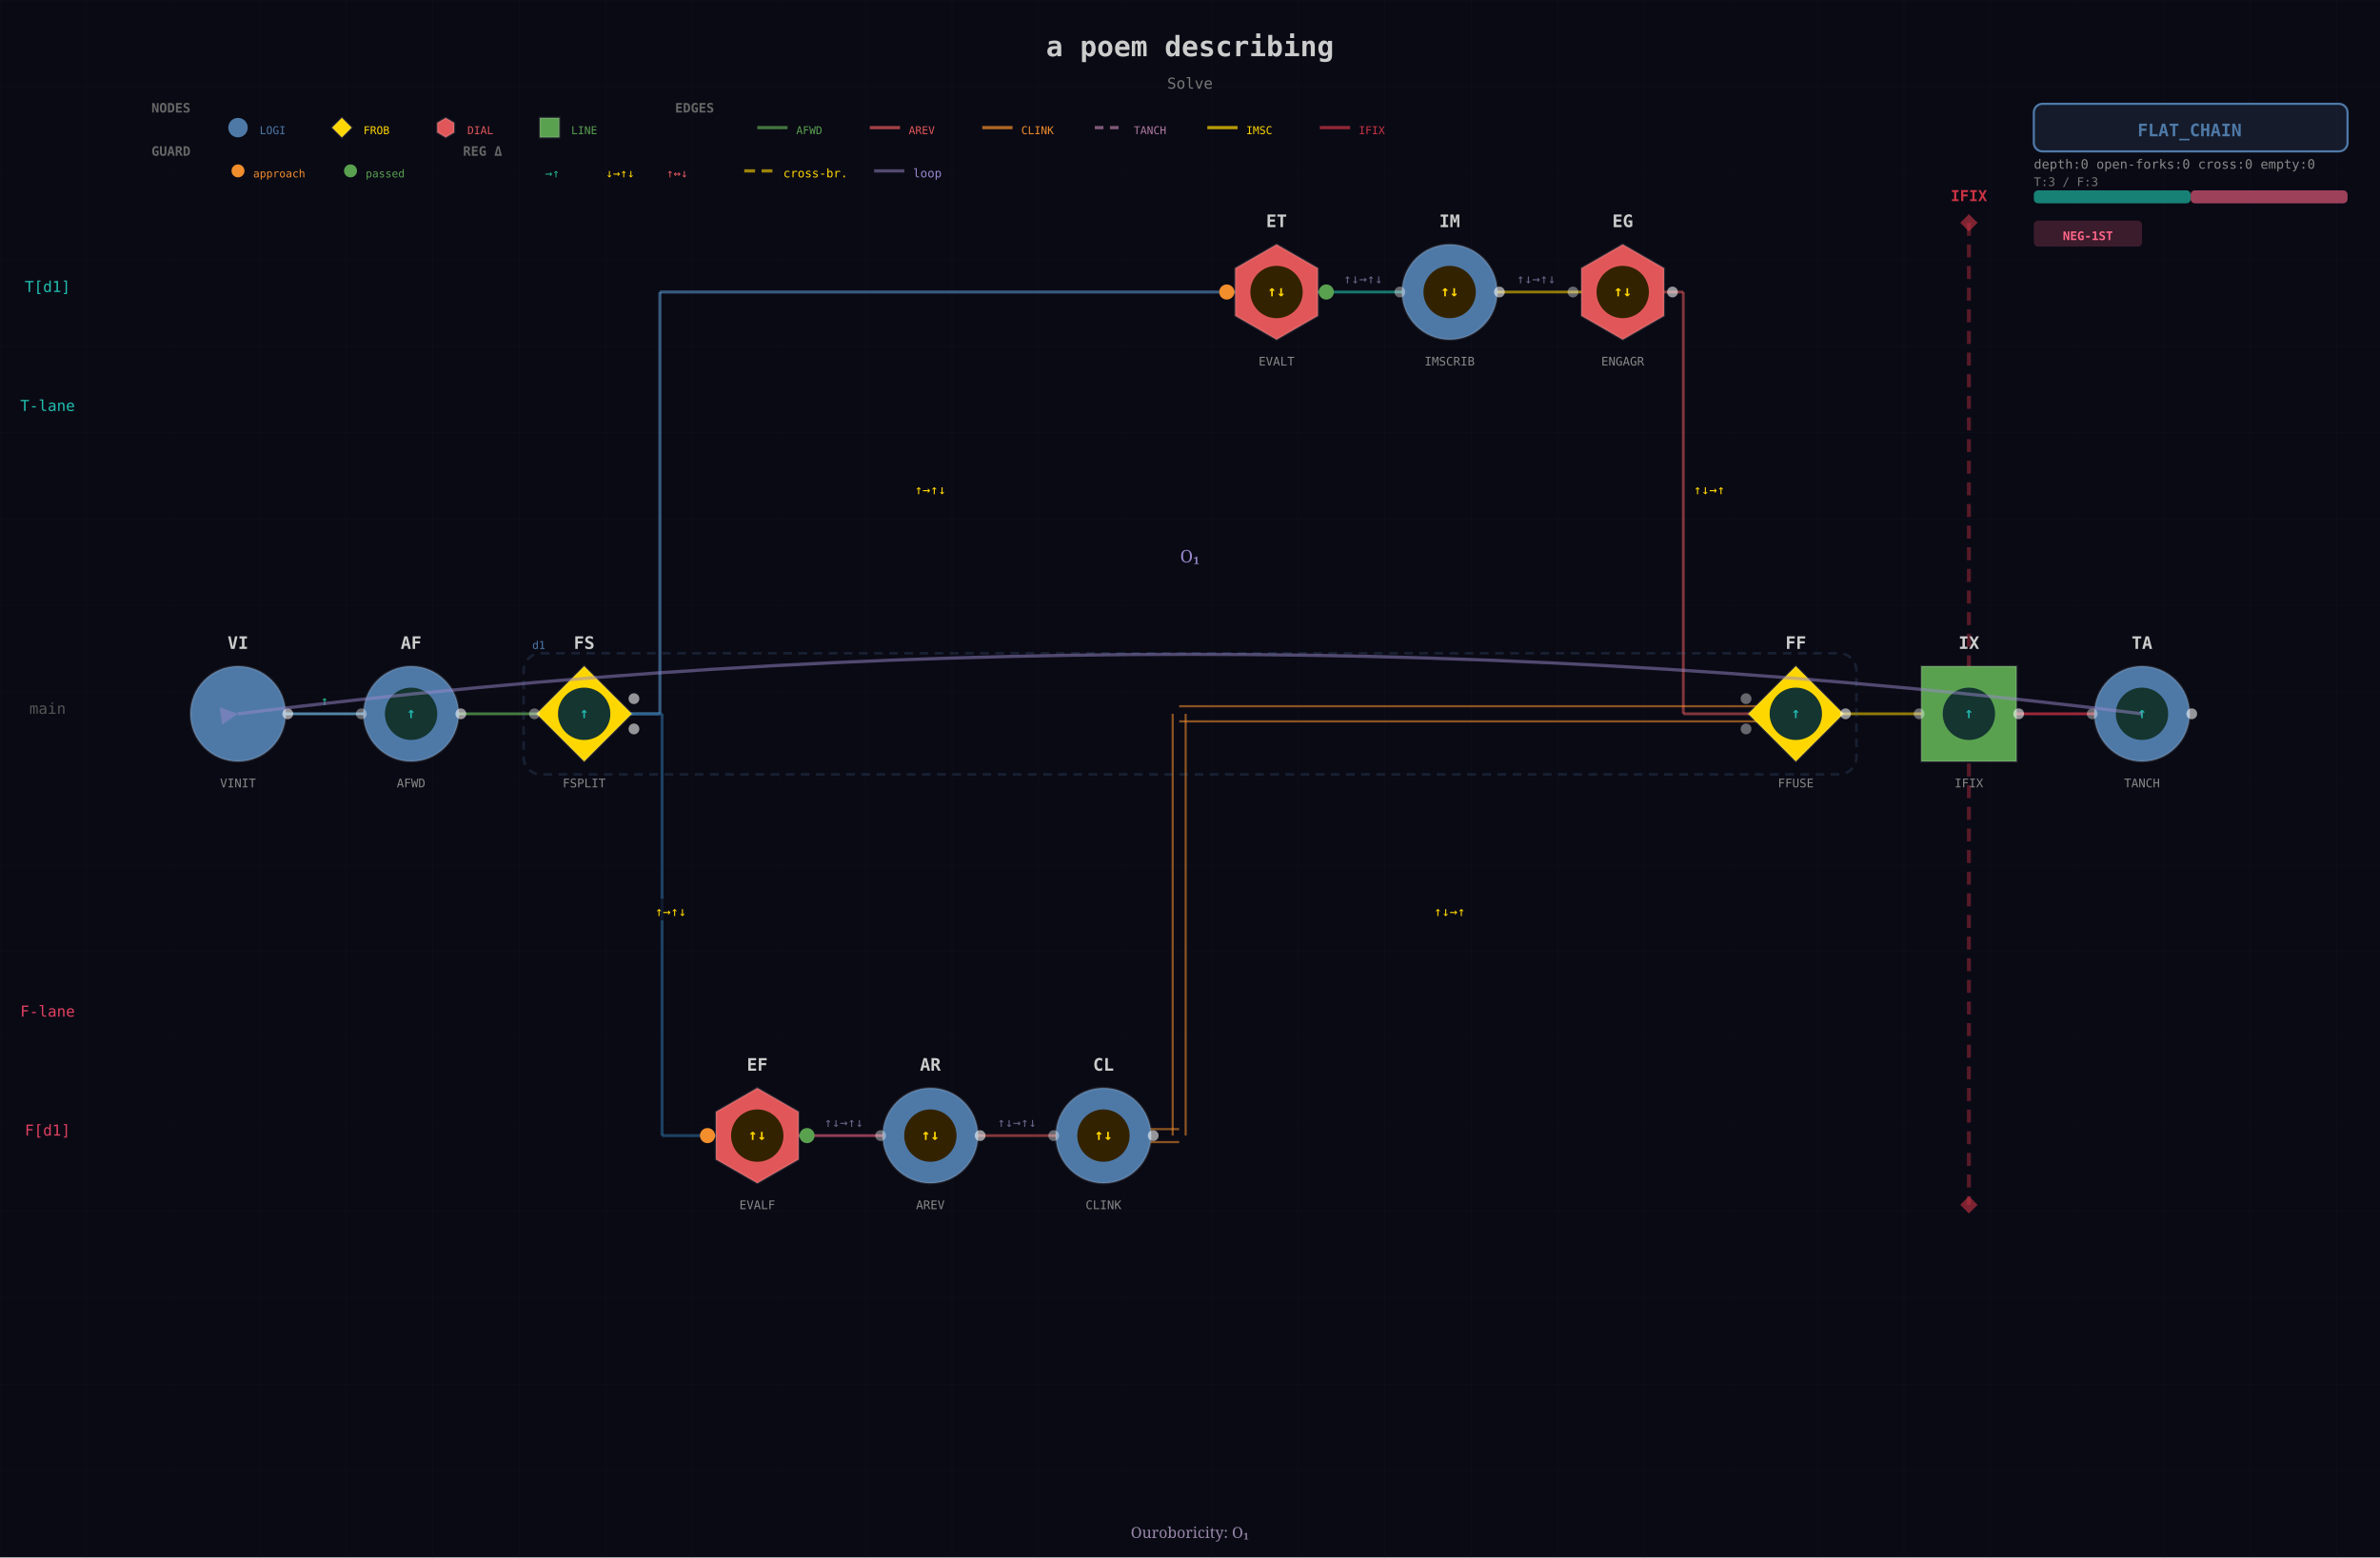
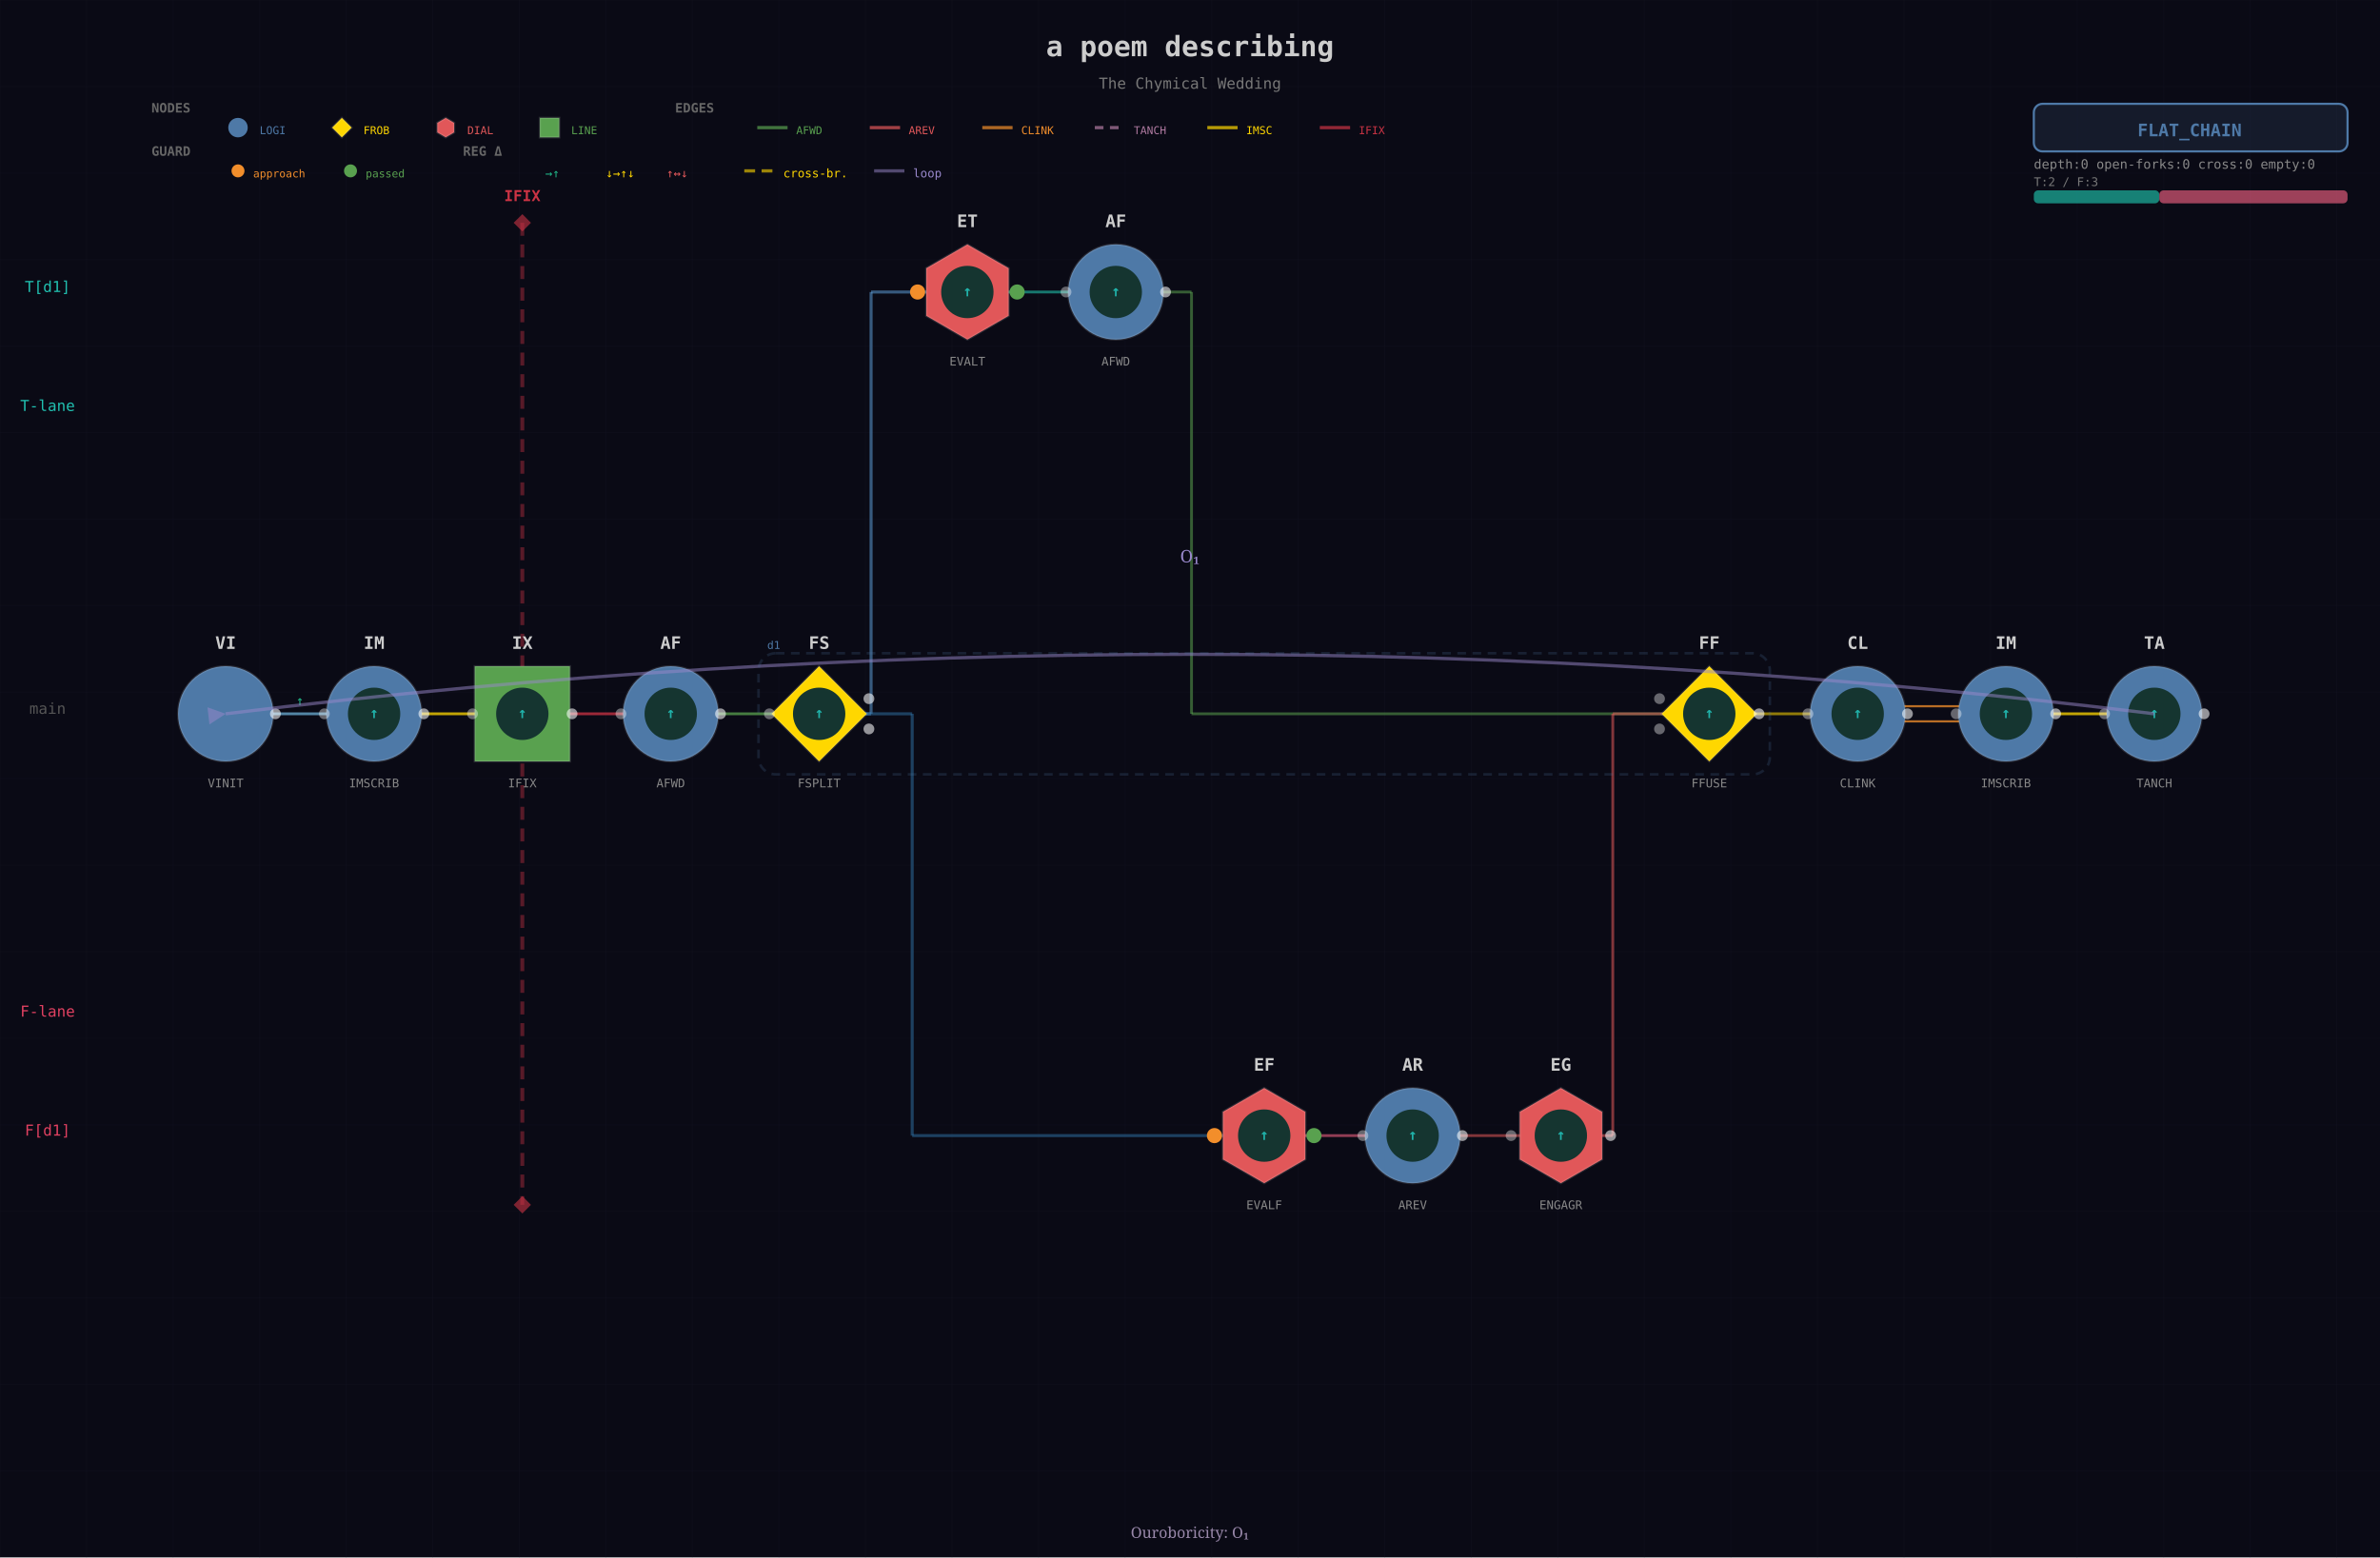
<svg xmlns="http://www.w3.org/2000/svg" viewBox="0 0 1100 720">
  <rect width="1100" height="720" fill="#0a0a15" />
  <line x1="0.0" y1="0.0" x2="0.0" y2="720.0" stroke="#151525" stroke-width="0.4" opacity="0.25" />
  <line x1="40.0" y1="0.0" x2="40.0" y2="720.0" stroke="#151525" stroke-width="0.4" opacity="0.25" />
  <line x1="80.0" y1="0.0" x2="80.0" y2="720.0" stroke="#151525" stroke-width="0.4" opacity="0.25" />
  <line x1="120.0" y1="0.0" x2="120.0" y2="720.0" stroke="#151525" stroke-width="0.4" opacity="0.25" />
  <line x1="160.0" y1="0.0" x2="160.0" y2="720.0" stroke="#151525" stroke-width="0.4" opacity="0.25" />
  <line x1="200.0" y1="0.0" x2="200.0" y2="720.0" stroke="#151525" stroke-width="0.4" opacity="0.25" />
  <line x1="240.0" y1="0.0" x2="240.0" y2="720.0" stroke="#151525" stroke-width="0.4" opacity="0.25" />
  <line x1="280.0" y1="0.0" x2="280.0" y2="720.0" stroke="#151525" stroke-width="0.4" opacity="0.25" />
  <line x1="320.0" y1="0.0" x2="320.0" y2="720.0" stroke="#151525" stroke-width="0.4" opacity="0.25" />
  <line x1="360.0" y1="0.0" x2="360.0" y2="720.0" stroke="#151525" stroke-width="0.4" opacity="0.25" />
  <line x1="400.0" y1="0.0" x2="400.0" y2="720.0" stroke="#151525" stroke-width="0.4" opacity="0.25" />
  <line x1="440.0" y1="0.0" x2="440.0" y2="720.0" stroke="#151525" stroke-width="0.4" opacity="0.25" />
  <line x1="480.0" y1="0.0" x2="480.0" y2="720.0" stroke="#151525" stroke-width="0.4" opacity="0.25" />
  <line x1="520.0" y1="0.0" x2="520.0" y2="720.0" stroke="#151525" stroke-width="0.4" opacity="0.25" />
  <line x1="560.0" y1="0.0" x2="560.0" y2="720.0" stroke="#151525" stroke-width="0.4" opacity="0.25" />
  <line x1="600.0" y1="0.0" x2="600.0" y2="720.0" stroke="#151525" stroke-width="0.4" opacity="0.25" />
  <line x1="640.0" y1="0.0" x2="640.0" y2="720.0" stroke="#151525" stroke-width="0.4" opacity="0.25" />
  <line x1="680.0" y1="0.0" x2="680.0" y2="720.0" stroke="#151525" stroke-width="0.4" opacity="0.25" />
  <line x1="720.0" y1="0.0" x2="720.0" y2="720.0" stroke="#151525" stroke-width="0.4" opacity="0.25" />
  <line x1="760.0" y1="0.0" x2="760.0" y2="720.0" stroke="#151525" stroke-width="0.4" opacity="0.25" />
  <line x1="800.0" y1="0.0" x2="800.0" y2="720.0" stroke="#151525" stroke-width="0.4" opacity="0.25" />
  <line x1="840.0" y1="0.0" x2="840.0" y2="720.0" stroke="#151525" stroke-width="0.4" opacity="0.25" />
  <line x1="880.0" y1="0.0" x2="880.0" y2="720.0" stroke="#151525" stroke-width="0.4" opacity="0.25" />
  <line x1="920.0" y1="0.0" x2="920.0" y2="720.0" stroke="#151525" stroke-width="0.4" opacity="0.25" />
  <line x1="960.0" y1="0.0" x2="960.0" y2="720.0" stroke="#151525" stroke-width="0.4" opacity="0.25" />
  <line x1="1000.0" y1="0.0" x2="1000.0" y2="720.0" stroke="#151525" stroke-width="0.4" opacity="0.25" />
  <line x1="1040.0" y1="0.0" x2="1040.0" y2="720.0" stroke="#151525" stroke-width="0.4" opacity="0.25" />
  <line x1="1080.0" y1="0.0" x2="1080.0" y2="720.0" stroke="#151525" stroke-width="0.4" opacity="0.25" />
  <line x1="0.0" y1="0.0" x2="1100.0" y2="0.0" stroke="#151525" stroke-width="0.4" opacity="0.25" />
  <line x1="0.0" y1="40.0" x2="1100.0" y2="40.0" stroke="#151525" stroke-width="0.4" opacity="0.25" />
  <line x1="0.0" y1="80.0" x2="1100.0" y2="80.0" stroke="#151525" stroke-width="0.4" opacity="0.25" />
  <line x1="0.0" y1="120.0" x2="1100.0" y2="120.0" stroke="#151525" stroke-width="0.4" opacity="0.25" />
  <line x1="0.0" y1="160.0" x2="1100.0" y2="160.0" stroke="#151525" stroke-width="0.4" opacity="0.25" />
  <line x1="0.0" y1="200.0" x2="1100.0" y2="200.0" stroke="#151525" stroke-width="0.4" opacity="0.25" />
  <line x1="0.0" y1="240.0" x2="1100.0" y2="240.0" stroke="#151525" stroke-width="0.4" opacity="0.25" />
  <line x1="0.0" y1="280.0" x2="1100.0" y2="280.0" stroke="#151525" stroke-width="0.4" opacity="0.25" />
  <line x1="0.0" y1="320.0" x2="1100.0" y2="320.0" stroke="#151525" stroke-width="0.4" opacity="0.25" />
  <line x1="0.0" y1="360.0" x2="1100.0" y2="360.0" stroke="#151525" stroke-width="0.4" opacity="0.25" />
  <line x1="0.0" y1="400.0" x2="1100.0" y2="400.0" stroke="#151525" stroke-width="0.4" opacity="0.25" />
  <line x1="0.0" y1="440.0" x2="1100.0" y2="440.0" stroke="#151525" stroke-width="0.4" opacity="0.25" />
  <line x1="0.0" y1="480.0" x2="1100.0" y2="480.0" stroke="#151525" stroke-width="0.4" opacity="0.25" />
  <line x1="0.0" y1="520.0" x2="1100.0" y2="520.0" stroke="#151525" stroke-width="0.4" opacity="0.25" />
  <line x1="0.0" y1="560.0" x2="1100.0" y2="560.0" stroke="#151525" stroke-width="0.4" opacity="0.25" />
  <line x1="0.0" y1="600.0" x2="1100.0" y2="600.0" stroke="#151525" stroke-width="0.4" opacity="0.25" />
  <line x1="0.0" y1="640.0" x2="1100.0" y2="640.0" stroke="#151525" stroke-width="0.4" opacity="0.25" />
  <line x1="0.0" y1="680.0" x2="1100.0" y2="680.0" stroke="#151525" stroke-width="0.4" opacity="0.25" />
  <text x="550.0" y="26.0" fill="#cccccc" font-size="13" text-anchor="middle" font-family="monospace" font-weight="bold">a poem describing</text>
-   <text x="550.0" y="41.0" fill="#777" font-size="7" text-anchor="middle" font-family="monospace">Solve</text>
+   <text x="550.0" y="41.0" fill="#777" font-size="7" text-anchor="middle" font-family="monospace">The Chymical Wedding</text>
  <text x="22.0" y="190.0" fill="#20c0b0" font-size="7" text-anchor="middle" font-family="monospace">T-lane</text>
  <text x="22.0" y="135.0" fill="#20c0b0" font-size="7" text-anchor="middle" font-family="monospace">T[d1]</text>
  <text x="22.0" y="470.0" fill="#e04060" font-size="7" text-anchor="middle" font-family="monospace">F-lane</text>
  <text x="22.0" y="525.0" fill="#e04060" font-size="7" text-anchor="middle" font-family="monospace">F[d1]</text>
  <text x="22.0" y="330.0" fill="#555" font-size="7" text-anchor="middle" font-family="monospace">main</text>
-   <line x1="910.0" y1="103.0" x2="910.0" y2="557.0" stroke="#cc3344" stroke-width="1.8" opacity="0.4" stroke-dasharray="6,4" />
-   <text x="910.0" y="93.0" fill="#cc3344" font-size="7" text-anchor="middle" font-family="monospace" font-weight="bold">IFIX</text>
-   <polygon points="910.0,99.0 914.0,103 910.0,107.0 906.0,103" fill="#cc3344" opacity="0.6" />
-   <polygon points="910.0,553.0 914.0,557 910.0,561.0 906.0,557" fill="#cc3344" opacity="0.6" />
-   <line x1="270.0" y1="330.0" x2="305.0" y2="330.0" stroke="#5b9bd5" stroke-width="1.4" opacity="0.55" />
-   <line x1="305.0" y1="330.0" x2="305.0" y2="135.0" stroke="#5b9bd5" stroke-width="1.4" opacity="0.55" />
-   <line x1="305.0" y1="135.0" x2="582.0" y2="135.0" stroke="#5b9bd5" stroke-width="1.4" opacity="0.55" />
-   <polygon points="590.0,135.0 582.0,138.2 582.0,131.8" fill="#5b9bd5" opacity="0.55" />
-   <rect x="422.0" y="220.5" width="16.0" height="10" fill="#0a0a15" opacity="0.7" rx="3" />
-   <text x="430.0" y="228.5" fill="#ffd700" font-size="6" text-anchor="middle" font-family="monospace">↑→↑↓</text>
-   <line x1="590.0" y1="135.0" x2="662.0" y2="135.0" stroke="#20d0b8" stroke-width="1.3" opacity="0.55" />
-   <polygon points="670.0,135.0 662.0,138.2 662.0,131.8" fill="#20d0b8" opacity="0.55" />
-   <rect x="620.0" y="123.0" width="20.0" height="10" fill="#0a0a15" opacity="0.7" rx="3" />
-   <text x="630.0" y="131.0" fill="#666688" font-size="6" text-anchor="middle" font-family="monospace">↑↓→↑↓</text>
-   <line x1="670.0" y1="135.0" x2="742.0" y2="135.0" stroke="#ffd700" stroke-width="1.3" opacity="0.55" />
-   <polygon points="750.0,135.0 742.0,138.2 742.0,131.8" fill="#ffd700" opacity="0.55" />
-   <rect x="700.0" y="123.0" width="20.0" height="10" fill="#0a0a15" opacity="0.7" rx="3" />
-   <text x="710.0" y="131.0" fill="#666688" font-size="6" text-anchor="middle" font-family="monospace">↑↓→↑↓</text>
-   <line x1="750.0" y1="135.0" x2="778.0" y2="135.0" stroke="#e15759" stroke-width="1.3" opacity="0.55" />
-   <line x1="778.0" y1="135.0" x2="778.0" y2="330.0" stroke="#e15759" stroke-width="1.3" opacity="0.55" />
-   <line x1="778.0" y1="330.0" x2="822.0" y2="330.0" stroke="#e15759" stroke-width="1.3" opacity="0.55" />
-   <polygon points="830.0,330.0 822.0,333.2 822.0,326.8" fill="#e15759" opacity="0.55" />
-   <rect x="782.0" y="220.5" width="16.0" height="10" fill="#0a0a15" opacity="0.7" rx="3" />
-   <text x="790.0" y="228.5" fill="#ffd700" font-size="6" text-anchor="middle" font-family="monospace">↑↓→↑</text>
-   <line x1="270.0" y1="330.0" x2="306.0" y2="330.0" stroke="#2b6b9f" stroke-width="1.4" opacity="0.55" />
-   <line x1="306.0" y1="330.0" x2="306.0" y2="525.0" stroke="#2b6b9f" stroke-width="1.4" opacity="0.55" />
-   <line x1="306.0" y1="525.0" x2="342.0" y2="525.0" stroke="#2b6b9f" stroke-width="1.4" opacity="0.55" />
-   <polygon points="350.0,525.0 342.0,528.2 342.0,521.8" fill="#2b6b9f" opacity="0.55" />
-   <rect x="302.0" y="415.5" width="16.0" height="10" fill="#0a0a15" opacity="0.7" rx="3" />
-   <text x="310.0" y="423.5" fill="#ffd700" font-size="6" text-anchor="middle" font-family="monospace">↑→↑↓</text>
-   <line x1="350.0" y1="525.0" x2="422.0" y2="525.0" stroke="#ff6688" stroke-width="1.3" opacity="0.55" />
-   <polygon points="430.0,525.0 422.0,528.2 422.0,521.8" fill="#ff6688" opacity="0.55" />
-   <rect x="380.0" y="513.0" width="20.0" height="10" fill="#0a0a15" opacity="0.7" rx="3" />
-   <text x="390.0" y="521.0" fill="#666688" font-size="6" text-anchor="middle" font-family="monospace">↑↓→↑↓</text>
-   <line x1="430.0" y1="525.0" x2="502.0" y2="525.0" stroke="#e15759" stroke-width="1.3" opacity="0.55" />
-   <polygon points="510.0,525.0 502.0,528.2 502.0,521.8" fill="#e15759" opacity="0.55" />
-   <rect x="460.0" y="513.0" width="20.0" height="10" fill="#0a0a15" opacity="0.7" rx="3" />
-   <text x="470.0" y="521.0" fill="#666688" font-size="6" text-anchor="middle" font-family="monospace">↑↓→↑↓</text>
-   <line x1="510.0" y1="522.0" x2="545.0" y2="522.0" stroke="#f28e2b" stroke-width="1.0" opacity="0.55" />
-   <line x1="510.0" y1="528.0" x2="545.0" y2="528.0" stroke="#f28e2b" stroke-width="1.0" opacity="0.55" />
-   <line x1="542.0" y1="525.0" x2="542.0" y2="330.0" stroke="#f28e2b" stroke-width="1.0" opacity="0.55" />
-   <line x1="548.0" y1="525.0" x2="548.0" y2="330.0" stroke="#f28e2b" stroke-width="1.0" opacity="0.55" />
-   <line x1="545.0" y1="326.5" x2="821.0" y2="326.5" stroke="#f28e2b" stroke-width="1.0" opacity="0.55" />
-   <line x1="545.0" y1="333.5" x2="821.0" y2="333.5" stroke="#f28e2b" stroke-width="1.0" opacity="0.55" />
-   <polygon points="830.0,330.0 820.0,334.0 820.0,326.0" fill="#f28e2b" opacity="0.55" />
-   <rect x="662.0" y="415.5" width="16.0" height="10" fill="#0a0a15" opacity="0.7" rx="3" />
-   <text x="670.0" y="423.5" fill="#ffd700" font-size="6" text-anchor="middle" font-family="monospace">↑↓→↑</text>
-   <line x1="110.0" y1="330.0" x2="182.0" y2="330.0" stroke="#6baed6" stroke-width="1.3" opacity="0.75" />
-   <polygon points="190.0,330.0 182.0,333.2 182.0,326.8" fill="#6baed6" opacity="0.75" />
-   <rect x="148.0" y="318.0" width="4.0" height="10" fill="#0a0a15" opacity="0.7" rx="3" />
-   <text x="150.0" y="326.0" fill="#20b888" font-size="6" text-anchor="middle" font-family="monospace">↑</text>
-   <line x1="190.0" y1="330.0" x2="262.0" y2="330.0" stroke="#59a14f" stroke-width="1.3" opacity="0.75" />
-   <polygon points="270.0,330.0 262.0,333.2 262.0,326.8" fill="#59a14f" opacity="0.75" />
-   <line x1="910.0" y1="330.0" x2="982.0" y2="330.0" stroke="#cc3344" stroke-width="1.3" opacity="0.75" />
-   <polygon points="990.0,330.0 982.0,333.2 982.0,326.8" fill="#cc3344" opacity="0.75" />
-   <line x1="830.0" y1="330.0" x2="902.0" y2="330.0" stroke="#ffd700" stroke-width="1.3" opacity="0.55" />
-   <polygon points="910.0,330.0 902.0,333.2 902.0,326.8" fill="#ffd700" opacity="0.55" />
-   <circle cx="110.0" cy="330.0" r="22.0" fill="#4e79a7" stroke="#ffffff20" stroke-width="1.0" />
-   <text x="110.0" y="300.0" fill="#cccccc" font-size="8" text-anchor="middle" font-family="monospace" font-weight="bold">VI</text>
-   <text x="110.0" y="364.0" fill="#888" font-size="5.5" text-anchor="middle" font-family="monospace">VINIT</text>
-   <circle cx="133.0" cy="330.0" r="2.5" fill="#ffffff90" stroke-width="0" />
-   <circle cx="190.0" cy="330.0" r="22.0" fill="#4e79a7" stroke="#ffffff20" stroke-width="1.0" />
-   <circle cx="190.0" cy="330.0" r="12.1" fill="#153530" stroke-width="0" />
-   <text x="190.0" y="332.0" fill="#20b2aa" font-size="7" text-anchor="middle" font-family="monospace" font-weight="bold">↑</text>
-   <text x="190.0" y="300.0" fill="#cccccc" font-size="8" text-anchor="middle" font-family="monospace" font-weight="bold">AF</text>
-   <text x="190.0" y="364.0" fill="#888" font-size="5.5" text-anchor="middle" font-family="monospace">AFWD</text>
-   <circle cx="167.0" cy="330.0" r="2.5" fill="#ffffff60" stroke-width="0" />
-   <circle cx="213.0" cy="330.0" r="2.5" fill="#ffffff90" stroke-width="0" />
-   <polygon points="270.0,308.0 292.0,330 270.0,352.0 248.0,330" fill="#ffd700" stroke="#ffffff20" stroke-width="1.0" />
-   <circle cx="270.0" cy="330.0" r="12.1" fill="#153530" stroke-width="0" />
-   <text x="270.0" y="332.0" fill="#20b2aa" font-size="7" text-anchor="middle" font-family="monospace" font-weight="bold">↑</text>
-   <text x="270.0" y="300.0" fill="#cccccc" font-size="8" text-anchor="middle" font-family="monospace" font-weight="bold">FS</text>
-   <text x="270.0" y="364.0" fill="#888" font-size="5.5" text-anchor="middle" font-family="monospace">FSPLIT</text>
-   <circle cx="247.0" cy="330.0" r="2.5" fill="#ffffff60" stroke-width="0" />
-   <circle cx="293.0" cy="323.0" r="2.5" fill="#ffffff90" stroke-width="0" />
-   <circle cx="293.0" cy="337.0" r="2.5" fill="#ffffff90" stroke-width="0" />
-   <polygon points="369.1,536.0 350.0,547.0 330.9,536.0 330.9,514.0 350.0,503.0 369.1,514.0" fill="#e15759" stroke="#ffffff20" stroke-width="1.0" />
-   <circle cx="350.0" cy="525.0" r="12.1" fill="#332200" stroke-width="0" />
-   <text x="350.0" y="527.0" fill="#ffd700" font-size="7" text-anchor="middle" font-family="monospace" font-weight="bold">↑↓</text>
-   <text x="350.0" y="495.0" fill="#cccccc" font-size="8" text-anchor="middle" font-family="monospace" font-weight="bold">EF</text>
-   <text x="350.0" y="559.0" fill="#888" font-size="5.5" text-anchor="middle" font-family="monospace">EVALF</text>
-   <circle cx="327.0" cy="525.0" r="3.5" fill="#f28e2b" stroke-width="0.8" />
-   <circle cx="373.0" cy="525.0" r="3.5" fill="#59a14f" stroke-width="0.9" />
-   <circle cx="430.0" cy="525.0" r="22.0" fill="#4e79a7" stroke="#ffffff20" stroke-width="1.0" />
-   <circle cx="430.0" cy="525.0" r="12.1" fill="#332200" stroke-width="0" />
-   <text x="430.0" y="527.0" fill="#ffd700" font-size="7" text-anchor="middle" font-family="monospace" font-weight="bold">↑↓</text>
-   <text x="430.0" y="495.0" fill="#cccccc" font-size="8" text-anchor="middle" font-family="monospace" font-weight="bold">AR</text>
-   <text x="430.0" y="559.0" fill="#888" font-size="5.5" text-anchor="middle" font-family="monospace">AREV</text>
-   <circle cx="407.0" cy="525.0" r="2.5" fill="#ffffff60" stroke-width="0" />
-   <circle cx="453.0" cy="525.0" r="2.5" fill="#ffffff90" stroke-width="0" />
-   <circle cx="510.0" cy="525.0" r="22.0" fill="#4e79a7" stroke="#ffffff20" stroke-width="1.0" />
-   <circle cx="510.0" cy="525.0" r="12.1" fill="#332200" stroke-width="0" />
-   <text x="510.0" y="527.0" fill="#ffd700" font-size="7" text-anchor="middle" font-family="monospace" font-weight="bold">↑↓</text>
-   <text x="510.0" y="495.0" fill="#cccccc" font-size="8" text-anchor="middle" font-family="monospace" font-weight="bold">CL</text>
-   <text x="510.0" y="559.0" fill="#888" font-size="5.5" text-anchor="middle" font-family="monospace">CLINK</text>
-   <circle cx="487.0" cy="525.0" r="2.5" fill="#ffffff60" stroke-width="0" />
-   <circle cx="533.0" cy="525.0" r="2.5" fill="#ffffff90" stroke-width="0" />
-   <polygon points="609.1,146.0 590.0,157.0 570.9,146.0 570.9,124.0 590.0,113.0 609.1,124.0" fill="#e15759" stroke="#ffffff20" stroke-width="1.0" />
-   <circle cx="590.0" cy="135.0" r="12.1" fill="#332200" stroke-width="0" />
-   <text x="590.0" y="137.0" fill="#ffd700" font-size="7" text-anchor="middle" font-family="monospace" font-weight="bold">↑↓</text>
-   <text x="590.0" y="105.0" fill="#cccccc" font-size="8" text-anchor="middle" font-family="monospace" font-weight="bold">ET</text>
-   <text x="590.0" y="169.0" fill="#888" font-size="5.5" text-anchor="middle" font-family="monospace">EVALT</text>
-   <circle cx="567.0" cy="135.0" r="3.5" fill="#f28e2b" stroke-width="0.8" />
-   <circle cx="613.0" cy="135.0" r="3.5" fill="#59a14f" stroke-width="0.9" />
-   <circle cx="670.0" cy="135.0" r="22.0" fill="#4e79a7" stroke="#ffffff20" stroke-width="1.0" />
-   <circle cx="670.0" cy="135.0" r="12.1" fill="#332200" stroke-width="0" />
-   <text x="670.0" y="137.0" fill="#ffd700" font-size="7" text-anchor="middle" font-family="monospace" font-weight="bold">↑↓</text>
-   <text x="670.0" y="105.0" fill="#cccccc" font-size="8" text-anchor="middle" font-family="monospace" font-weight="bold">IM</text>
-   <text x="670.0" y="169.0" fill="#888" font-size="5.5" text-anchor="middle" font-family="monospace">IMSCRIB</text>
-   <circle cx="647.0" cy="135.0" r="2.5" fill="#ffffff60" stroke-width="0" />
-   <circle cx="693.0" cy="135.0" r="2.5" fill="#ffffff90" stroke-width="0" />
-   <polygon points="769.1,146.0 750.0,157.0 730.9,146.0 730.9,124.0 750.0,113.0 769.1,124.0" fill="#e15759" stroke="#ffffff20" stroke-width="1.0" />
-   <circle cx="750.0" cy="135.0" r="12.1" fill="#332200" stroke-width="0" />
-   <text x="750.0" y="137.0" fill="#ffd700" font-size="7" text-anchor="middle" font-family="monospace" font-weight="bold">↑↓</text>
-   <text x="750.0" y="105.0" fill="#cccccc" font-size="8" text-anchor="middle" font-family="monospace" font-weight="bold">EG</text>
-   <text x="750.0" y="169.0" fill="#888" font-size="5.5" text-anchor="middle" font-family="monospace">ENGAGR</text>
-   <circle cx="727.0" cy="135.0" r="2.5" fill="#ffffff60" stroke-width="0" />
-   <circle cx="773.0" cy="135.0" r="2.5" fill="#ffffff90" stroke-width="0" />
-   <polygon points="830.0,308.0 852.0,330 830.0,352.0 808.0,330" fill="#ffd700" stroke="#ffffff20" stroke-width="1.0" />
-   <circle cx="830.0" cy="330.0" r="12.1" fill="#153530" stroke-width="0" />
-   <text x="830.0" y="332.0" fill="#20b2aa" font-size="7" text-anchor="middle" font-family="monospace" font-weight="bold">↑</text>
-   <text x="830.0" y="300.0" fill="#cccccc" font-size="8" text-anchor="middle" font-family="monospace" font-weight="bold">FF</text>
-   <text x="830.0" y="364.0" fill="#888" font-size="5.5" text-anchor="middle" font-family="monospace">FFUSE</text>
-   <circle cx="807.0" cy="323.0" r="2.5" fill="#ffffff60" stroke-width="0" />
-   <circle cx="807.0" cy="337.0" r="2.5" fill="#ffffff60" stroke-width="0" />
-   <circle cx="853.0" cy="330.0" r="2.5" fill="#ffffff90" stroke-width="0" />
-   <rect x="888.0" y="308.0" width="44.0" height="44.0" fill="#59a14f" stroke="#ffffff20" stroke-width="1.0" />
-   <circle cx="910.0" cy="330.0" r="12.1" fill="#153530" stroke-width="0" />
-   <text x="910.0" y="332.0" fill="#20b2aa" font-size="7" text-anchor="middle" font-family="monospace" font-weight="bold">↑</text>
-   <text x="910.0" y="300.0" fill="#cccccc" font-size="8" text-anchor="middle" font-family="monospace" font-weight="bold">IX</text>
-   <text x="910.0" y="364.0" fill="#888" font-size="5.5" text-anchor="middle" font-family="monospace">IFIX</text>
-   <circle cx="887.0" cy="330.0" r="2.5" fill="#ffffff60" stroke-width="0" />
-   <circle cx="933.0" cy="330.0" r="2.5" fill="#ffffff90" stroke-width="0" />
-   <circle cx="990.0" cy="330.0" r="22.0" fill="#4e79a7" stroke="#ffffff20" stroke-width="1.0" />
-   <circle cx="990.0" cy="330.0" r="12.1" fill="#153530" stroke-width="0" />
-   <text x="990.0" y="332.0" fill="#20b2aa" font-size="7" text-anchor="middle" font-family="monospace" font-weight="bold">↑</text>
-   <text x="990.0" y="300.0" fill="#cccccc" font-size="8" text-anchor="middle" font-family="monospace" font-weight="bold">TA</text>
-   <text x="990.0" y="364.0" fill="#888" font-size="5.5" text-anchor="middle" font-family="monospace">TANCH</text>
-   <circle cx="967.0" cy="330.0" r="2.5" fill="#ffffff60" stroke-width="0" />
-   <circle cx="1013.0" cy="330.0" r="2.5" fill="#ffffff90" stroke-width="0" />
-   <path d="M990.0,330.0 Q550.0,275.0 110.0,330.0" fill="none" stroke="#9988cc" stroke-width="1.5" opacity="0.5" />
-   <polygon points="110.0,330.0 101.6,327.0 102.6,335.0" fill="#9988cc" opacity="0.5" />
+   <line x1="241.4" y1="103.0" x2="241.4" y2="557.0" stroke="#cc3344" stroke-width="1.8" opacity="0.4" stroke-dasharray="6,4" />
+   <text x="241.4" y="93.0" fill="#cc3344" font-size="7" text-anchor="middle" font-family="monospace" font-weight="bold">IFIX</text>
+   <polygon points="241.429,99.0 245.4,103 241.429,107.0 237.4,103" fill="#cc3344" opacity="0.6" />
+   <polygon points="241.429,553.0 245.4,557 241.429,561.0 237.4,557" fill="#cc3344" opacity="0.6" />
+   <line x1="378.6" y1="330.0" x2="402.6" y2="330.0" stroke="#5b9bd5" stroke-width="1.4" opacity="0.55" />
+   <line x1="402.6" y1="330.0" x2="402.6" y2="135.0" stroke="#5b9bd5" stroke-width="1.4" opacity="0.55" />
+   <line x1="402.6" y1="135.0" x2="439.1" y2="135.0" stroke="#5b9bd5" stroke-width="1.4" opacity="0.55" />
+   <polygon points="447.1,135.0 439.1,138.2 439.1,131.8" fill="#5b9bd5" opacity="0.55" />
+   <line x1="447.1" y1="135.0" x2="507.7" y2="135.0" stroke="#20d0b8" stroke-width="1.3" opacity="0.55" />
+   <polygon points="515.7,135.0 507.7,138.2 507.7,131.8" fill="#20d0b8" opacity="0.55" />
+   <line x1="515.7" y1="135.0" x2="550.7" y2="135.0" stroke="#59a14f" stroke-width="1.3" opacity="0.55" />
+   <line x1="550.7" y1="135.0" x2="550.7" y2="330.0" stroke="#59a14f" stroke-width="1.3" opacity="0.55" />
+   <line x1="550.7" y1="330.0" x2="782.0" y2="330.0" stroke="#59a14f" stroke-width="1.3" opacity="0.55" />
+   <polygon points="790.0,330.0 782.0,333.2 782.0,326.8" fill="#59a14f" opacity="0.55" />
+   <line x1="378.6" y1="330.0" x2="421.6" y2="330.0" stroke="#2b6b9f" stroke-width="1.4" opacity="0.55" />
+   <line x1="421.6" y1="330.0" x2="421.6" y2="525.0" stroke="#2b6b9f" stroke-width="1.4" opacity="0.55" />
+   <line x1="421.6" y1="525.0" x2="576.3" y2="525.0" stroke="#2b6b9f" stroke-width="1.4" opacity="0.55" />
+   <polygon points="584.3,525.0 576.3,528.2 576.3,521.8" fill="#2b6b9f" opacity="0.55" />
+   <line x1="584.3" y1="525.0" x2="644.9" y2="525.0" stroke="#ff6688" stroke-width="1.3" opacity="0.55" />
+   <polygon points="652.9,525.0 644.9,528.2 644.9,521.8" fill="#ff6688" opacity="0.55" />
+   <line x1="652.9" y1="525.0" x2="713.4" y2="525.0" stroke="#e15759" stroke-width="1.3" opacity="0.55" />
+   <polygon points="721.4,525.0 713.4,528.2 713.4,521.8" fill="#e15759" opacity="0.55" />
+   <line x1="721.4" y1="525.0" x2="745.4" y2="525.0" stroke="#e15759" stroke-width="1.3" opacity="0.55" />
+   <line x1="745.4" y1="525.0" x2="745.4" y2="330.0" stroke="#e15759" stroke-width="1.3" opacity="0.55" />
+   <line x1="745.4" y1="330.0" x2="782.0" y2="330.0" stroke="#e15759" stroke-width="1.3" opacity="0.55" />
+   <polygon points="790.0,330.0 782.0,333.2 782.0,326.8" fill="#e15759" opacity="0.55" />
+   <line x1="104.3" y1="330.0" x2="164.9" y2="330.0" stroke="#6baed6" stroke-width="1.3" opacity="0.75" />
+   <polygon points="172.9,330.0 164.9,333.2 164.9,326.8" fill="#6baed6" opacity="0.75" />
+   <rect x="136.6" y="318.0" width="4.0" height="10" fill="#0a0a15" opacity="0.7" rx="3" />
+   <text x="138.6" y="326.0" fill="#20b888" font-size="6" text-anchor="middle" font-family="monospace">↑</text>
+   <line x1="172.9" y1="330.0" x2="233.4" y2="330.0" stroke="#ffd700" stroke-width="1.3" opacity="0.75" />
+   <polygon points="241.4,330.0 233.4,333.2 233.4,326.8" fill="#ffd700" opacity="0.75" />
+   <line x1="241.4" y1="330.0" x2="302.0" y2="330.0" stroke="#cc3344" stroke-width="1.3" opacity="0.75" />
+   <polygon points="310.0,330.0 302.0,333.2 302.0,326.8" fill="#cc3344" opacity="0.75" />
+   <line x1="310.0" y1="330.0" x2="370.6" y2="330.0" stroke="#59a14f" stroke-width="1.3" opacity="0.75" />
+   <polygon points="378.6,330.0 370.6,333.2 370.6,326.8" fill="#59a14f" opacity="0.75" />
+   <line x1="858.6" y1="326.5" x2="918.1" y2="326.5" stroke="#f28e2b" stroke-width="1.0" opacity="0.75" />
+   <line x1="858.6" y1="333.5" x2="918.1" y2="333.5" stroke="#f28e2b" stroke-width="1.0" opacity="0.75" />
+   <polygon points="927.1,330.0 917.1,334.0 917.1,326.0" fill="#f28e2b" opacity="0.75" />
+   <line x1="927.1" y1="330.0" x2="987.7" y2="330.0" stroke="#ffd700" stroke-width="1.3" opacity="0.75" />
+   <polygon points="995.7,330.0 987.7,333.2 987.7,326.8" fill="#ffd700" opacity="0.75" />
+   <line x1="790.0" y1="330.0" x2="850.6" y2="330.0" stroke="#ffd700" stroke-width="1.3" opacity="0.55" />
+   <polygon points="858.6,330.0 850.6,333.2 850.6,326.8" fill="#ffd700" opacity="0.55" />
+   <circle cx="104.3" cy="330.0" r="22.0" fill="#4e79a7" stroke="#ffffff20" stroke-width="1.0" />
+   <text x="104.3" y="300.0" fill="#cccccc" font-size="8" text-anchor="middle" font-family="monospace" font-weight="bold">VI</text>
+   <text x="104.3" y="364.0" fill="#888" font-size="5.5" text-anchor="middle" font-family="monospace">VINIT</text>
+   <circle cx="127.3" cy="330.0" r="2.5" fill="#ffffff90" stroke-width="0" />
+   <circle cx="172.9" cy="330.0" r="22.0" fill="#4e79a7" stroke="#ffffff20" stroke-width="1.0" />
+   <circle cx="172.9" cy="330.0" r="12.1" fill="#153530" stroke-width="0" />
+   <text x="172.9" y="332.0" fill="#20b2aa" font-size="7" text-anchor="middle" font-family="monospace" font-weight="bold">↑</text>
+   <text x="172.9" y="300.0" fill="#cccccc" font-size="8" text-anchor="middle" font-family="monospace" font-weight="bold">IM</text>
+   <text x="172.9" y="364.0" fill="#888" font-size="5.5" text-anchor="middle" font-family="monospace">IMSCRIB</text>
+   <circle cx="149.9" cy="330.0" r="2.5" fill="#ffffff60" stroke-width="0" />
+   <circle cx="195.9" cy="330.0" r="2.5" fill="#ffffff90" stroke-width="0" />
+   <rect x="219.4" y="308.0" width="44.0" height="44.0" fill="#59a14f" stroke="#ffffff20" stroke-width="1.0" />
+   <circle cx="241.4" cy="330.0" r="12.1" fill="#153530" stroke-width="0" />
+   <text x="241.4" y="332.0" fill="#20b2aa" font-size="7" text-anchor="middle" font-family="monospace" font-weight="bold">↑</text>
+   <text x="241.4" y="300.0" fill="#cccccc" font-size="8" text-anchor="middle" font-family="monospace" font-weight="bold">IX</text>
+   <text x="241.4" y="364.0" fill="#888" font-size="5.5" text-anchor="middle" font-family="monospace">IFIX</text>
+   <circle cx="218.4" cy="330.0" r="2.5" fill="#ffffff60" stroke-width="0" />
+   <circle cx="264.4" cy="330.0" r="2.5" fill="#ffffff90" stroke-width="0" />
+   <circle cx="310.0" cy="330.0" r="22.0" fill="#4e79a7" stroke="#ffffff20" stroke-width="1.0" />
+   <circle cx="310.0" cy="330.0" r="12.1" fill="#153530" stroke-width="0" />
+   <text x="310.0" y="332.0" fill="#20b2aa" font-size="7" text-anchor="middle" font-family="monospace" font-weight="bold">↑</text>
+   <text x="310.0" y="300.0" fill="#cccccc" font-size="8" text-anchor="middle" font-family="monospace" font-weight="bold">AF</text>
+   <text x="310.0" y="364.0" fill="#888" font-size="5.5" text-anchor="middle" font-family="monospace">AFWD</text>
+   <circle cx="287.0" cy="330.0" r="2.5" fill="#ffffff60" stroke-width="0" />
+   <circle cx="333.0" cy="330.0" r="2.5" fill="#ffffff90" stroke-width="0" />
+   <polygon points="378.571,308.0 400.6,330 378.571,352.0 356.6,330" fill="#ffd700" stroke="#ffffff20" stroke-width="1.0" />
+   <circle cx="378.6" cy="330.0" r="12.1" fill="#153530" stroke-width="0" />
+   <text x="378.6" y="332.0" fill="#20b2aa" font-size="7" text-anchor="middle" font-family="monospace" font-weight="bold">↑</text>
+   <text x="378.6" y="300.0" fill="#cccccc" font-size="8" text-anchor="middle" font-family="monospace" font-weight="bold">FS</text>
+   <text x="378.6" y="364.0" fill="#888" font-size="5.5" text-anchor="middle" font-family="monospace">FSPLIT</text>
+   <circle cx="355.6" cy="330.0" r="2.5" fill="#ffffff60" stroke-width="0" />
+   <circle cx="401.6" cy="323.0" r="2.5" fill="#ffffff90" stroke-width="0" />
+   <circle cx="401.6" cy="337.0" r="2.5" fill="#ffffff90" stroke-width="0" />
+   <polygon points="466.2,146.0 447.1,157.0 428.1,146.0 428.1,124.0 447.1,113.0 466.2,124.0" fill="#e15759" stroke="#ffffff20" stroke-width="1.0" />
+   <circle cx="447.1" cy="135.0" r="12.1" fill="#153530" stroke-width="0" />
+   <text x="447.1" y="137.0" fill="#20b2aa" font-size="7" text-anchor="middle" font-family="monospace" font-weight="bold">↑</text>
+   <text x="447.1" y="105.0" fill="#cccccc" font-size="8" text-anchor="middle" font-family="monospace" font-weight="bold">ET</text>
+   <text x="447.1" y="169.0" fill="#888" font-size="5.5" text-anchor="middle" font-family="monospace">EVALT</text>
+   <circle cx="424.1" cy="135.0" r="3.5" fill="#f28e2b" stroke-width="0.8" />
+   <circle cx="470.1" cy="135.0" r="3.5" fill="#59a14f" stroke-width="0.9" />
+   <circle cx="515.7" cy="135.0" r="22.0" fill="#4e79a7" stroke="#ffffff20" stroke-width="1.0" />
+   <circle cx="515.7" cy="135.0" r="12.1" fill="#153530" stroke-width="0" />
+   <text x="515.7" y="137.0" fill="#20b2aa" font-size="7" text-anchor="middle" font-family="monospace" font-weight="bold">↑</text>
+   <text x="515.7" y="105.0" fill="#cccccc" font-size="8" text-anchor="middle" font-family="monospace" font-weight="bold">AF</text>
+   <text x="515.7" y="169.0" fill="#888" font-size="5.5" text-anchor="middle" font-family="monospace">AFWD</text>
+   <circle cx="492.7" cy="135.0" r="2.5" fill="#ffffff60" stroke-width="0" />
+   <circle cx="538.7" cy="135.0" r="2.5" fill="#ffffff90" stroke-width="0" />
+   <polygon points="603.3,536.0 584.3,547.0 565.2,536.0 565.2,514.0 584.3,503.0 603.3,514.0" fill="#e15759" stroke="#ffffff20" stroke-width="1.0" />
+   <circle cx="584.3" cy="525.0" r="12.1" fill="#153530" stroke-width="0" />
+   <text x="584.3" y="527.0" fill="#20b2aa" font-size="7" text-anchor="middle" font-family="monospace" font-weight="bold">↑</text>
+   <text x="584.3" y="495.0" fill="#cccccc" font-size="8" text-anchor="middle" font-family="monospace" font-weight="bold">EF</text>
+   <text x="584.3" y="559.0" fill="#888" font-size="5.5" text-anchor="middle" font-family="monospace">EVALF</text>
+   <circle cx="561.3" cy="525.0" r="3.5" fill="#f28e2b" stroke-width="0.8" />
+   <circle cx="607.3" cy="525.0" r="3.5" fill="#59a14f" stroke-width="0.9" />
+   <circle cx="652.9" cy="525.0" r="22.0" fill="#4e79a7" stroke="#ffffff20" stroke-width="1.0" />
+   <circle cx="652.9" cy="525.0" r="12.1" fill="#153530" stroke-width="0" />
+   <text x="652.9" y="527.0" fill="#20b2aa" font-size="7" text-anchor="middle" font-family="monospace" font-weight="bold">↑</text>
+   <text x="652.9" y="495.0" fill="#cccccc" font-size="8" text-anchor="middle" font-family="monospace" font-weight="bold">AR</text>
+   <text x="652.9" y="559.0" fill="#888" font-size="5.5" text-anchor="middle" font-family="monospace">AREV</text>
+   <circle cx="629.9" cy="525.0" r="2.5" fill="#ffffff60" stroke-width="0" />
+   <circle cx="675.9" cy="525.0" r="2.5" fill="#ffffff90" stroke-width="0" />
+   <polygon points="740.5,536.0 721.4,547.0 702.4,536.0 702.4,514.0 721.4,503.0 740.5,514.0" fill="#e15759" stroke="#ffffff20" stroke-width="1.0" />
+   <circle cx="721.4" cy="525.0" r="12.1" fill="#153530" stroke-width="0" />
+   <text x="721.4" y="527.0" fill="#20b2aa" font-size="7" text-anchor="middle" font-family="monospace" font-weight="bold">↑</text>
+   <text x="721.4" y="495.0" fill="#cccccc" font-size="8" text-anchor="middle" font-family="monospace" font-weight="bold">EG</text>
+   <text x="721.4" y="559.0" fill="#888" font-size="5.5" text-anchor="middle" font-family="monospace">ENGAGR</text>
+   <circle cx="698.4" cy="525.0" r="2.5" fill="#ffffff60" stroke-width="0" />
+   <circle cx="744.4" cy="525.0" r="2.5" fill="#ffffff90" stroke-width="0" />
+   <polygon points="790.0,308.0 812.0,330 790.0,352.0 768.0,330" fill="#ffd700" stroke="#ffffff20" stroke-width="1.0" />
+   <circle cx="790.0" cy="330.0" r="12.1" fill="#153530" stroke-width="0" />
+   <text x="790.0" y="332.0" fill="#20b2aa" font-size="7" text-anchor="middle" font-family="monospace" font-weight="bold">↑</text>
+   <text x="790.0" y="300.0" fill="#cccccc" font-size="8" text-anchor="middle" font-family="monospace" font-weight="bold">FF</text>
+   <text x="790.0" y="364.0" fill="#888" font-size="5.5" text-anchor="middle" font-family="monospace">FFUSE</text>
+   <circle cx="767.0" cy="323.0" r="2.5" fill="#ffffff60" stroke-width="0" />
+   <circle cx="767.0" cy="337.0" r="2.5" fill="#ffffff60" stroke-width="0" />
+   <circle cx="813.0" cy="330.0" r="2.5" fill="#ffffff90" stroke-width="0" />
+   <circle cx="858.6" cy="330.0" r="22.0" fill="#4e79a7" stroke="#ffffff20" stroke-width="1.0" />
+   <circle cx="858.6" cy="330.0" r="12.1" fill="#153530" stroke-width="0" />
+   <text x="858.6" y="332.0" fill="#20b2aa" font-size="7" text-anchor="middle" font-family="monospace" font-weight="bold">↑</text>
+   <text x="858.6" y="300.0" fill="#cccccc" font-size="8" text-anchor="middle" font-family="monospace" font-weight="bold">CL</text>
+   <text x="858.6" y="364.0" fill="#888" font-size="5.5" text-anchor="middle" font-family="monospace">CLINK</text>
+   <circle cx="835.6" cy="330.0" r="2.5" fill="#ffffff60" stroke-width="0" />
+   <circle cx="881.6" cy="330.0" r="2.5" fill="#ffffff90" stroke-width="0" />
+   <circle cx="927.1" cy="330.0" r="22.0" fill="#4e79a7" stroke="#ffffff20" stroke-width="1.0" />
+   <circle cx="927.1" cy="330.0" r="12.1" fill="#153530" stroke-width="0" />
+   <text x="927.1" y="332.0" fill="#20b2aa" font-size="7" text-anchor="middle" font-family="monospace" font-weight="bold">↑</text>
+   <text x="927.1" y="300.0" fill="#cccccc" font-size="8" text-anchor="middle" font-family="monospace" font-weight="bold">IM</text>
+   <text x="927.1" y="364.0" fill="#888" font-size="5.5" text-anchor="middle" font-family="monospace">IMSCRIB</text>
+   <circle cx="904.1" cy="330.0" r="2.5" fill="#ffffff60" stroke-width="0" />
+   <circle cx="950.1" cy="330.0" r="2.5" fill="#ffffff90" stroke-width="0" />
+   <circle cx="995.7" cy="330.0" r="22.0" fill="#4e79a7" stroke="#ffffff20" stroke-width="1.0" />
+   <circle cx="995.7" cy="330.0" r="12.1" fill="#153530" stroke-width="0" />
+   <text x="995.7" y="332.0" fill="#20b2aa" font-size="7" text-anchor="middle" font-family="monospace" font-weight="bold">↑</text>
+   <text x="995.7" y="300.0" fill="#cccccc" font-size="8" text-anchor="middle" font-family="monospace" font-weight="bold">TA</text>
+   <text x="995.7" y="364.0" fill="#888" font-size="5.5" text-anchor="middle" font-family="monospace">TANCH</text>
+   <circle cx="972.7" cy="330.0" r="2.5" fill="#ffffff60" stroke-width="0" />
+   <circle cx="1018.7" cy="330.0" r="2.5" fill="#ffffff90" stroke-width="0" />
+   <path d="M995.7,330.0 Q550.0,275.0 104.3,330.0" fill="none" stroke="#9988cc" stroke-width="1.5" opacity="0.5" />
+   <polygon points="104.3,330.0 95.9,327.0 96.8,334.9" fill="#9988cc" opacity="0.5" />
  <text x="550.0" y="260.0" fill="#9988cc" font-size="8" text-anchor="middle" font-family="serif">O₁</text>
  <text x="550.0" y="711.0" fill="#9988aa" font-size="7" text-anchor="middle" font-family="serif">Ouroboricity: O₁</text>
  <text x="70.0" y="52.0" fill="#666" font-size="6" text-anchor="start" font-family="monospace" font-weight="bold">NODES</text>
  <circle cx="110.0" cy="59.0" r="4.5" fill="#4e79a7" stroke-width="0" />
  <text x="120.0" y="62.0" fill="#4e79a7" font-size="5" text-anchor="start" font-family="monospace">LOGI</text>
  <polygon points="158,54.5 162.5,59 158,63.5 153.5,59" fill="#ffd700" stroke="#ffffff20" stroke-width="1.0" />
  <text x="168.0" y="62.0" fill="#ffd700" font-size="5" text-anchor="start" font-family="monospace">FROB</text>
  <polygon points="209.9,61.2 206.0,63.5 202.1,61.2 202.1,56.8 206.0,54.5 209.9,56.8" fill="#e15759" stroke="#ffffff20" stroke-width="1.0" />
  <text x="216.0" y="62.0" fill="#e15759" font-size="5" text-anchor="start" font-family="monospace">DIAL</text>
  <rect x="249.5" y="54.5" width="9.0" height="9.0" fill="#59a14f" stroke="#ffffff20" stroke-width="1.0" />
  <text x="264.0" y="62.0" fill="#59a14f" font-size="5" text-anchor="start" font-family="monospace">LINE</text>
  <text x="312.0" y="52.0" fill="#666" font-size="6" text-anchor="start" font-family="monospace" font-weight="bold">EDGES</text>
  <line x1="350.0" y1="59.0" x2="364.0" y2="59.0" stroke="#59a14f" stroke-width="1.5" opacity="0.7" />
  <text x="368.0" y="62.0" fill="#59a14f" font-size="5" text-anchor="start" font-family="monospace">AFWD</text>
  <line x1="402.0" y1="59.0" x2="416.0" y2="59.0" stroke="#e15759" stroke-width="1.5" opacity="0.7" />
  <text x="420.0" y="62.0" fill="#e15759" font-size="5" text-anchor="start" font-family="monospace">AREV</text>
  <line x1="454.0" y1="59.0" x2="468.0" y2="59.0" stroke="#f28e2b" stroke-width="1.5" opacity="0.7" />
  <text x="472.0" y="62.0" fill="#f28e2b" font-size="5" text-anchor="start" font-family="monospace">CLINK</text>
  <line x1="506.0" y1="59.0" x2="520.0" y2="59.0" stroke="#b07aa1" stroke-width="1.5" opacity="0.7" stroke-dasharray="4,3" />
  <text x="524.0" y="62.0" fill="#b07aa1" font-size="5" text-anchor="start" font-family="monospace">TANCH</text>
  <line x1="558.0" y1="59.0" x2="572.0" y2="59.0" stroke="#ffd700" stroke-width="1.5" opacity="0.7" />
  <text x="576.0" y="62.0" fill="#ffd700" font-size="5" text-anchor="start" font-family="monospace">IMSC</text>
  <line x1="610.0" y1="59.0" x2="624.0" y2="59.0" stroke="#cc3344" stroke-width="1.5" opacity="0.7" />
  <text x="628.0" y="62.0" fill="#cc3344" font-size="5" text-anchor="start" font-family="monospace">IFIX</text>
  <text x="70.0" y="72.0" fill="#666" font-size="6" text-anchor="start" font-family="monospace" font-weight="bold">GUARD</text>
  <circle cx="110.0" cy="79.0" r="3.0" fill="#f28e2b" stroke-width="0.8" />
  <text x="117.0" y="82.0" fill="#f28e2b" font-size="5" text-anchor="start" font-family="monospace">approach</text>
  <circle cx="162.0" cy="79.0" r="3.0" fill="#59a14f" stroke-width="0.9" />
  <text x="169.0" y="82.0" fill="#59a14f" font-size="5" text-anchor="start" font-family="monospace">passed</text>
  <text x="214.0" y="72.0" fill="#666" font-size="6" text-anchor="start" font-family="monospace" font-weight="bold">REG Δ</text>
  <text x="252.0" y="82.0" fill="#20b888" font-size="5.5" text-anchor="start" font-family="monospace">→↑</text>
  <text x="280.0" y="82.0" fill="#ffd700" font-size="5.5" text-anchor="start" font-family="monospace">↓→↑↓</text>
  <text x="308.0" y="82.0" fill="#e15759" font-size="5.5" text-anchor="start" font-family="monospace">↑↔↓</text>
  <line x1="344.0" y1="79.0" x2="358.0" y2="79.0" stroke="#ffd700" stroke-width="1.5" opacity="0.6" stroke-dasharray="5,3" />
  <text x="362.0" y="82.0" fill="#ffd700" font-size="5.5" text-anchor="start" font-family="monospace">cross-br.</text>
  <line x1="404.0" y1="79.0" x2="418.0" y2="79.0" stroke="#9988cc" stroke-width="1.5" opacity="0.5" />
  <text x="422.0" y="82.0" fill="#9988cc" font-size="5.5" text-anchor="start" font-family="monospace">loop</text>
-   <rect x="242.0" y="302" width="616.0" height="56" fill="none" stroke="#4e79a7" stroke-width="1.2" opacity="0.2" rx="8" ry="8" stroke-dasharray="4,3" />
-   <text x="246.0" y="300.0" fill="#4e79a7" font-size="5" text-anchor="start" font-family="monospace">d1</text>
+   <rect x="350.571" y="302" width="467.429" height="56" fill="none" stroke="#4e79a7" stroke-width="1.2" opacity="0.2" rx="8" ry="8" stroke-dasharray="4,3" />
+   <text x="354.6" y="300.0" fill="#4e79a7" font-size="5" text-anchor="start" font-family="monospace">d1</text>
  <rect x="940" y="48" width="145" height="22" fill="#4e79a7" opacity="0.15" rx="4" />
  <rect x="940" y="48" width="145" height="22" fill="none" stroke="#4e79a7" stroke-width="1" rx="4" />
  <text x="1012.0" y="63.0" fill="#4e79a7" font-size="8" text-anchor="middle" font-family="monospace" font-weight="bold">FLAT_CHAIN</text>
  <text x="940.0" y="78.0" fill="#888" font-size="6" text-anchor="start" font-family="monospace">depth:0  open-forks:0  cross:0  empty:0</text>
-   <text x="940.0" y="86.0" fill="#777" font-size="5.5" text-anchor="start" font-family="monospace">T:3 / F:3</text>
-   <rect x="940" y="88" width="72.5" height="6" fill="#20d0b8" opacity="0.6" rx="2" />
-   <rect x="1012.5" y="88" width="72.5" height="6" fill="#ff6688" opacity="0.6" rx="2" />
-   <rect x="940" y="102" width="50" height="12" fill="#ff6688" opacity="0.2" rx="2" />
-   <text x="965.0" y="111.0" fill="#ff6688" font-size="5.5" text-anchor="middle" font-family="monospace" font-weight="bold">NEG-1ST</text>
+   <text x="940.0" y="86.0" fill="#777" font-size="5.5" text-anchor="start" font-family="monospace">T:2 / F:3</text>
+   <rect x="940" y="88" width="58.0" height="6" fill="#20d0b8" opacity="0.6" rx="2" />
+   <rect x="998.0" y="88" width="87.0" height="6" fill="#ff6688" opacity="0.6" rx="2" />
</svg>
